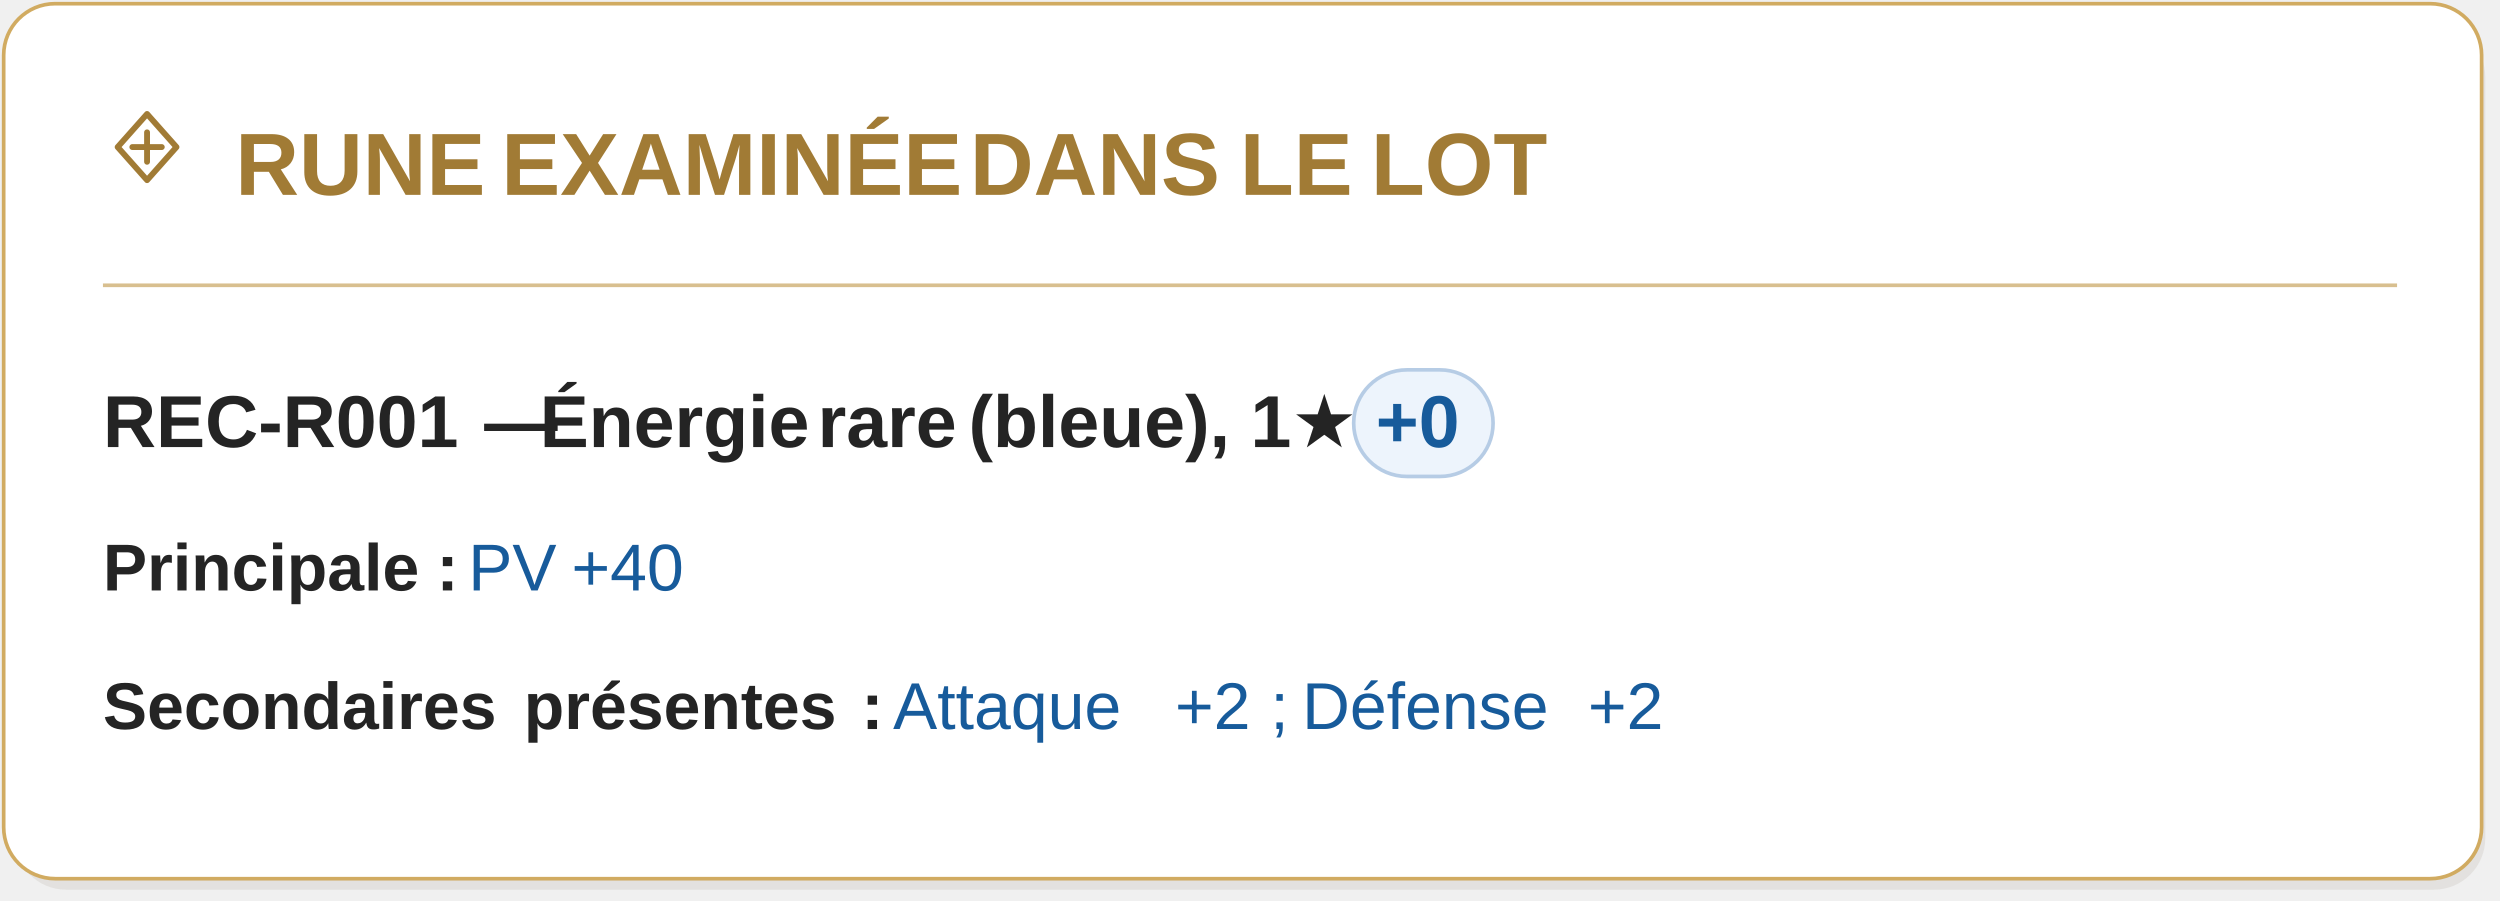
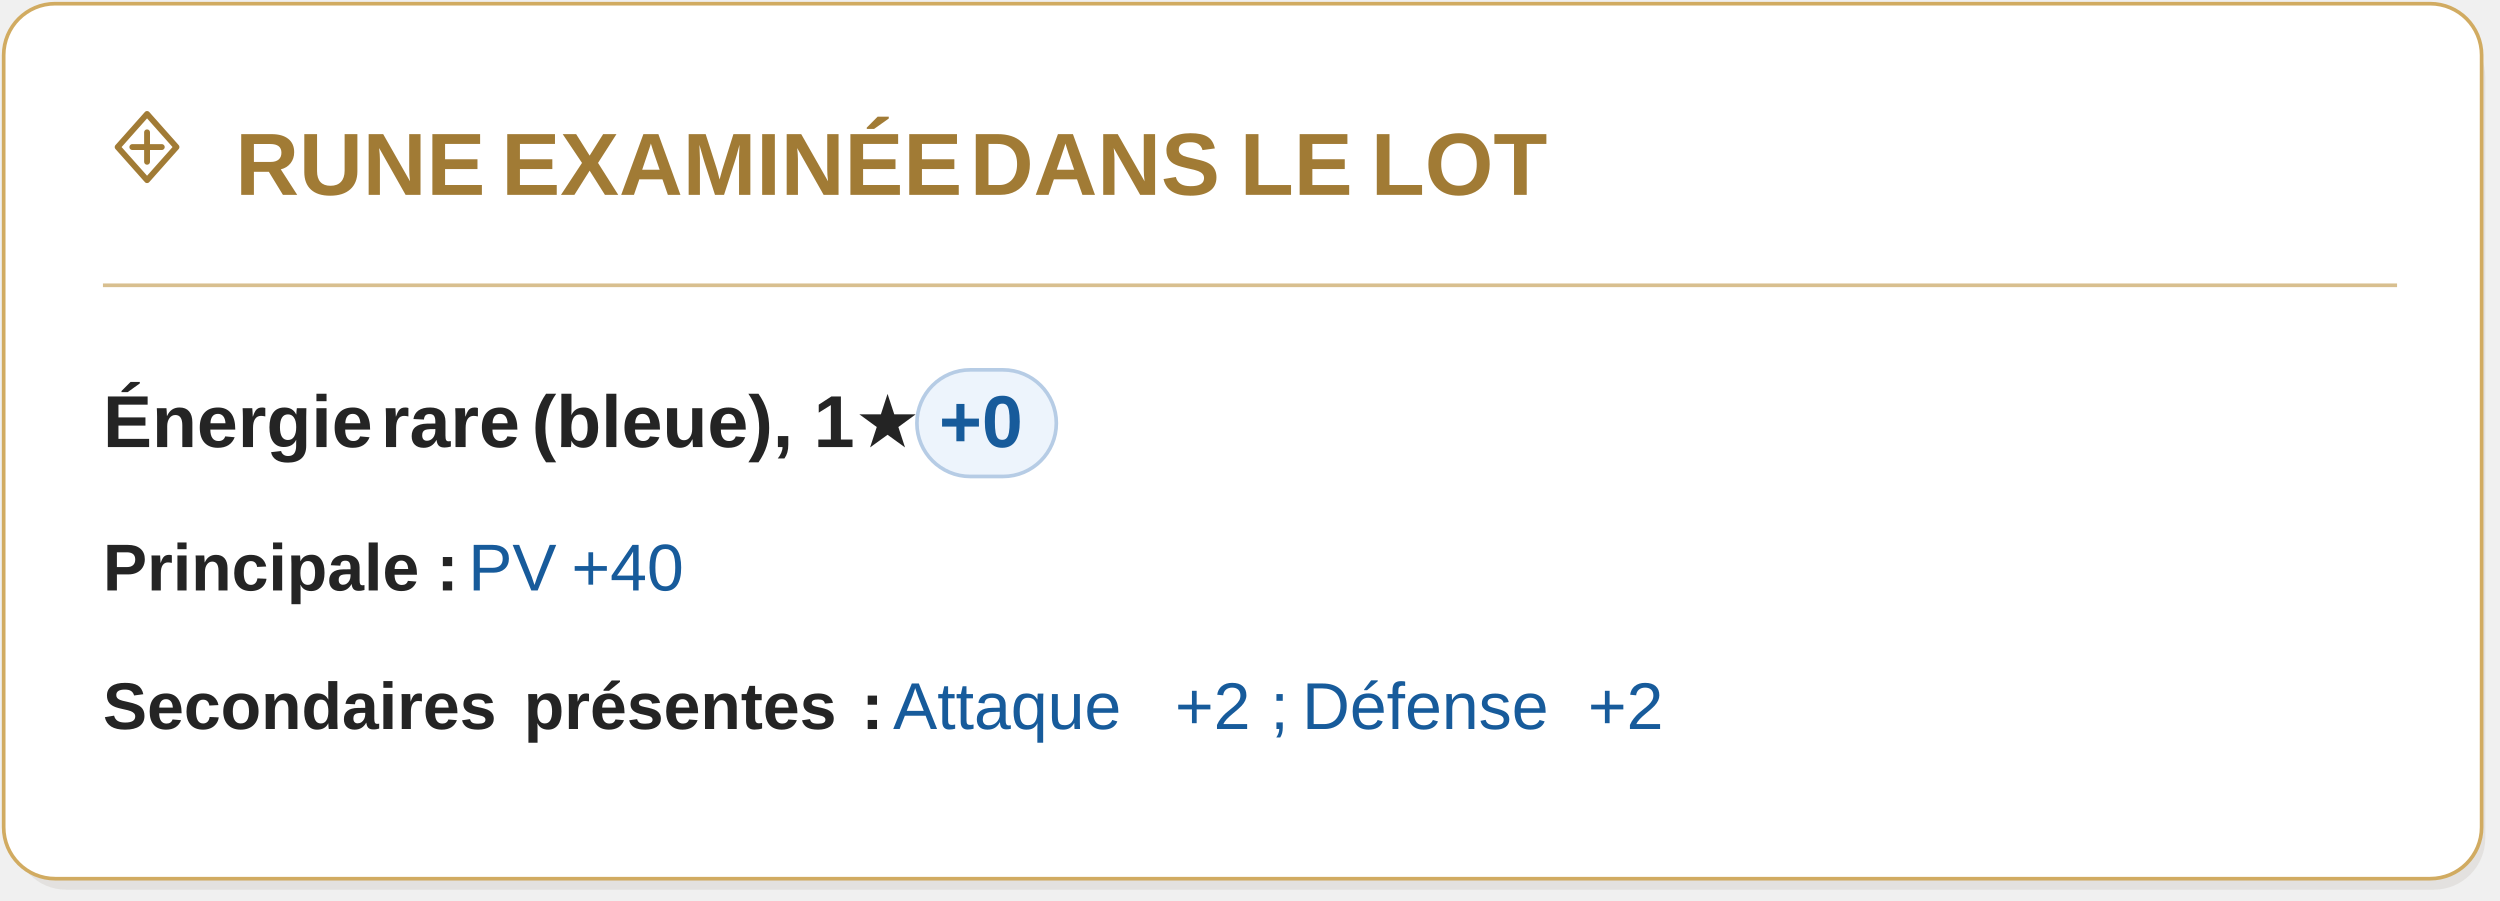
<svg xmlns="http://www.w3.org/2000/svg" width="680" height="245" viewBox="0 0 680 245" font-family="Arial, sans-serif">
  <rect x="4" y="7" width="672" height="235" rx="14" fill="#483615" opacity="0.08" />
  <rect x="1" y="1" width="674" height="238" rx="14" fill="#FFFFFF" stroke="#D1AB61" />
  <g transform="translate(28 28)" fill="none" stroke="#A17B35" stroke-width="1.6" stroke-linecap="round" stroke-linejoin="round">
    <path d="m12 3 8 9-8 9-8-9Z M8 12h8 M12 8v8" />
  </g>
  <text x="64.00" y="53.00" font-size="24" font-weight="700" fill="#A17B35" textLength="66.96" lengthAdjust="spacingAndGlyphs" xml:space="preserve">RUNE</text>
  <text x="130.96" y="53.00" font-size="24" font-weight="700" fill="#A17B35" textLength="5.40" lengthAdjust="spacingAndGlyphs" xml:space="preserve"> </text>
  <text x="136.36" y="53.00" font-size="24" font-weight="700" fill="#A17B35" textLength="122.04" lengthAdjust="spacingAndGlyphs" xml:space="preserve">EXAMINÉE</text>
  <text x="258.40" y="53.00" font-size="24" font-weight="700" fill="#A17B35" textLength="5.40" lengthAdjust="spacingAndGlyphs" xml:space="preserve"> </text>
  <text x="263.80" y="53.00" font-size="24" font-weight="700" fill="#A17B35" textLength="68.04" lengthAdjust="spacingAndGlyphs" xml:space="preserve">DANS</text>
  <text x="331.84" y="53.00" font-size="24" font-weight="700" fill="#A17B35" textLength="5.40" lengthAdjust="spacingAndGlyphs" xml:space="preserve"> </text>
  <text x="337.24" y="53.00" font-size="24" font-weight="700" fill="#A17B35" textLength="30.24" lengthAdjust="spacingAndGlyphs" xml:space="preserve">LE</text>
  <text x="367.48" y="53.00" font-size="24" font-weight="700" fill="#A17B35" textLength="5.40" lengthAdjust="spacingAndGlyphs" xml:space="preserve"> </text>
  <text x="372.88" y="53.00" font-size="24" font-weight="700" fill="#A17B35" textLength="50.76" lengthAdjust="spacingAndGlyphs" xml:space="preserve">LOT</text>
  <path d="M28 77.6h624" stroke="#D8BF8F" />
-   <text x="28.00" y="121.60" font-size="20" font-weight="700" fill="#242424" textLength="99.36" lengthAdjust="spacingAndGlyphs" xml:space="preserve">REC-R001</text>
-   <text x="127.36" y="121.60" font-size="20" font-weight="700" fill="#242424" textLength="4.32" lengthAdjust="spacingAndGlyphs" xml:space="preserve"> </text>
-   <text x="131.68" y="121.60" font-size="20" font-weight="700" fill="#242424" textLength="10.80" lengthAdjust="spacingAndGlyphs" xml:space="preserve">—</text>
-   <text x="142.48" y="121.60" font-size="20" font-weight="700" fill="#242424" textLength="4.32" lengthAdjust="spacingAndGlyphs" xml:space="preserve"> </text>
-   <text x="146.80" y="121.60" font-size="20" font-weight="700" fill="#242424" textLength="71.28" lengthAdjust="spacingAndGlyphs" xml:space="preserve">Énergie</text>
-   <text x="218.08" y="121.60" font-size="20" font-weight="700" fill="#242424" textLength="4.32" lengthAdjust="spacingAndGlyphs" xml:space="preserve"> </text>
-   <text x="222.40" y="121.60" font-size="20" font-weight="700" fill="#242424" textLength="36.72" lengthAdjust="spacingAndGlyphs" xml:space="preserve">rare</text>
-   <text x="259.12" y="121.60" font-size="20" font-weight="700" fill="#242424" textLength="4.32" lengthAdjust="spacingAndGlyphs" xml:space="preserve"> </text>
-   <text x="263.44" y="121.60" font-size="20" font-weight="700" fill="#242424" textLength="72.36" lengthAdjust="spacingAndGlyphs" xml:space="preserve">(bleue),</text>
-   <text x="335.80" y="121.60" font-size="20" font-weight="700" fill="#242424" textLength="4.32" lengthAdjust="spacingAndGlyphs" xml:space="preserve"> </text>
-   <text x="340.12" y="121.60" font-size="20" font-weight="700" fill="#242424" textLength="23.76" lengthAdjust="spacingAndGlyphs" xml:space="preserve">1★</text>
-   <text x="363.88" y="121.60" font-size="20" font-weight="700" fill="#242424" textLength="4.32" lengthAdjust="spacingAndGlyphs" xml:space="preserve"> </text>
-   <rect x="368.20" y="100.60" width="37.92" height="29" rx="14.5" fill="#edf4fc" stroke="#b6cce5" />
-   <text x="374.20" y="121.60" font-size="20" font-weight="700" fill="#175b9b" textLength="25.92" lengthAdjust="spacingAndGlyphs" xml:space="preserve">+0</text>
+   <text x="28.00" y="121.60" font-size="20" font-weight="700" fill="#242424" textLength="71.28" lengthAdjust="spacingAndGlyphs" xml:space="preserve">Énergie</text>
+   <text x="99.28" y="121.60" font-size="20" font-weight="700" fill="#242424" textLength="4.32" lengthAdjust="spacingAndGlyphs" xml:space="preserve"> </text>
+   <text x="103.60" y="121.60" font-size="20" font-weight="700" fill="#242424" textLength="36.72" lengthAdjust="spacingAndGlyphs" xml:space="preserve">rare</text>
+   <text x="140.32" y="121.60" font-size="20" font-weight="700" fill="#242424" textLength="4.32" lengthAdjust="spacingAndGlyphs" xml:space="preserve"> </text>
+   <text x="144.64" y="121.60" font-size="20" font-weight="700" fill="#242424" textLength="72.36" lengthAdjust="spacingAndGlyphs" xml:space="preserve">(bleue),</text>
+   <text x="217.00" y="121.60" font-size="20" font-weight="700" fill="#242424" textLength="4.32" lengthAdjust="spacingAndGlyphs" xml:space="preserve"> </text>
+   <text x="221.32" y="121.60" font-size="20" font-weight="700" fill="#242424" textLength="23.76" lengthAdjust="spacingAndGlyphs" xml:space="preserve">1★</text>
+   <text x="245.08" y="121.60" font-size="20" font-weight="700" fill="#242424" textLength="4.32" lengthAdjust="spacingAndGlyphs" xml:space="preserve"> </text>
+   <rect x="249.40" y="100.60" width="37.92" height="29" rx="14.5" fill="#edf4fc" stroke="#b6cce5" />
+   <text x="255.40" y="121.60" font-size="20" font-weight="700" fill="#175b9b" textLength="25.92" lengthAdjust="spacingAndGlyphs" xml:space="preserve">+0</text>
  <text x="28.00" y="160.60" font-size="18" font-weight="700" fill="#242424" textLength="86.40" lengthAdjust="spacingAndGlyphs" xml:space="preserve">Principale</text>
  <text x="114.40" y="160.60" font-size="18" font-weight="700" fill="#242424" textLength="4.32" lengthAdjust="spacingAndGlyphs" xml:space="preserve"> </text>
  <text x="118.72" y="160.60" font-size="18" font-weight="700" fill="#242424" textLength="4.32" lengthAdjust="spacingAndGlyphs" xml:space="preserve">:</text>
  <text x="123.04" y="160.60" font-size="18" font-weight="400" fill="#242424" textLength="4.32" lengthAdjust="spacingAndGlyphs" xml:space="preserve"> </text>
  <text x="127.36" y="160.60" font-size="18" font-weight="400" fill="#175b9b" textLength="23.76" lengthAdjust="spacingAndGlyphs" xml:space="preserve">PV</text>
  <text x="151.12" y="160.60" font-size="18" font-weight="400" fill="#175b9b" textLength="4.32" lengthAdjust="spacingAndGlyphs" xml:space="preserve"> </text>
  <text x="155.44" y="160.60" font-size="18" font-weight="400" fill="#175b9b" textLength="32.40" lengthAdjust="spacingAndGlyphs" xml:space="preserve">+40</text>
  <text x="28.00" y="198.30" font-size="18" font-weight="700" fill="#242424" textLength="110.16" lengthAdjust="spacingAndGlyphs" xml:space="preserve">Secondaires</text>
  <text x="138.16" y="198.30" font-size="18" font-weight="700" fill="#242424" textLength="4.32" lengthAdjust="spacingAndGlyphs" xml:space="preserve"> </text>
  <text x="142.48" y="198.30" font-size="18" font-weight="700" fill="#242424" textLength="87.48" lengthAdjust="spacingAndGlyphs" xml:space="preserve">présentes</text>
  <text x="229.96" y="198.30" font-size="18" font-weight="700" fill="#242424" textLength="4.32" lengthAdjust="spacingAndGlyphs" xml:space="preserve"> </text>
  <text x="234.28" y="198.30" font-size="18" font-weight="700" fill="#242424" textLength="4.32" lengthAdjust="spacingAndGlyphs" xml:space="preserve">:</text>
  <text x="238.60" y="198.30" font-size="18" font-weight="400" fill="#242424" textLength="4.32" lengthAdjust="spacingAndGlyphs" xml:space="preserve"> </text>
  <text x="242.92" y="198.30" font-size="18" font-weight="400" fill="#175b9b" textLength="72.36" lengthAdjust="spacingAndGlyphs" xml:space="preserve">Attaque</text>
  <text x="315.28" y="198.30" font-size="18" font-weight="400" fill="#175b9b" textLength="4.32" lengthAdjust="spacingAndGlyphs" xml:space="preserve"> </text>
  <text x="319.60" y="198.30" font-size="18" font-weight="400" fill="#175b9b" textLength="21.60" lengthAdjust="spacingAndGlyphs" xml:space="preserve">+2</text>
  <text x="341.20" y="198.30" font-size="18" font-weight="400" fill="#175b9b" textLength="4.32" lengthAdjust="spacingAndGlyphs" xml:space="preserve"> </text>
  <text x="345.52" y="198.30" font-size="18" font-weight="400" fill="#175b9b" textLength="4.32" lengthAdjust="spacingAndGlyphs" xml:space="preserve">;</text>
  <text x="349.84" y="198.30" font-size="18" font-weight="400" fill="#175b9b" textLength="4.32" lengthAdjust="spacingAndGlyphs" xml:space="preserve"> </text>
  <text x="354.16" y="198.30" font-size="18" font-weight="400" fill="#175b9b" textLength="73.44" lengthAdjust="spacingAndGlyphs" xml:space="preserve">Défense</text>
  <text x="427.60" y="198.30" font-size="18" font-weight="400" fill="#175b9b" textLength="4.32" lengthAdjust="spacingAndGlyphs" xml:space="preserve"> </text>
  <text x="431.92" y="198.30" font-size="18" font-weight="400" fill="#175b9b" textLength="21.60" lengthAdjust="spacingAndGlyphs" xml:space="preserve">+2</text>
</svg>
